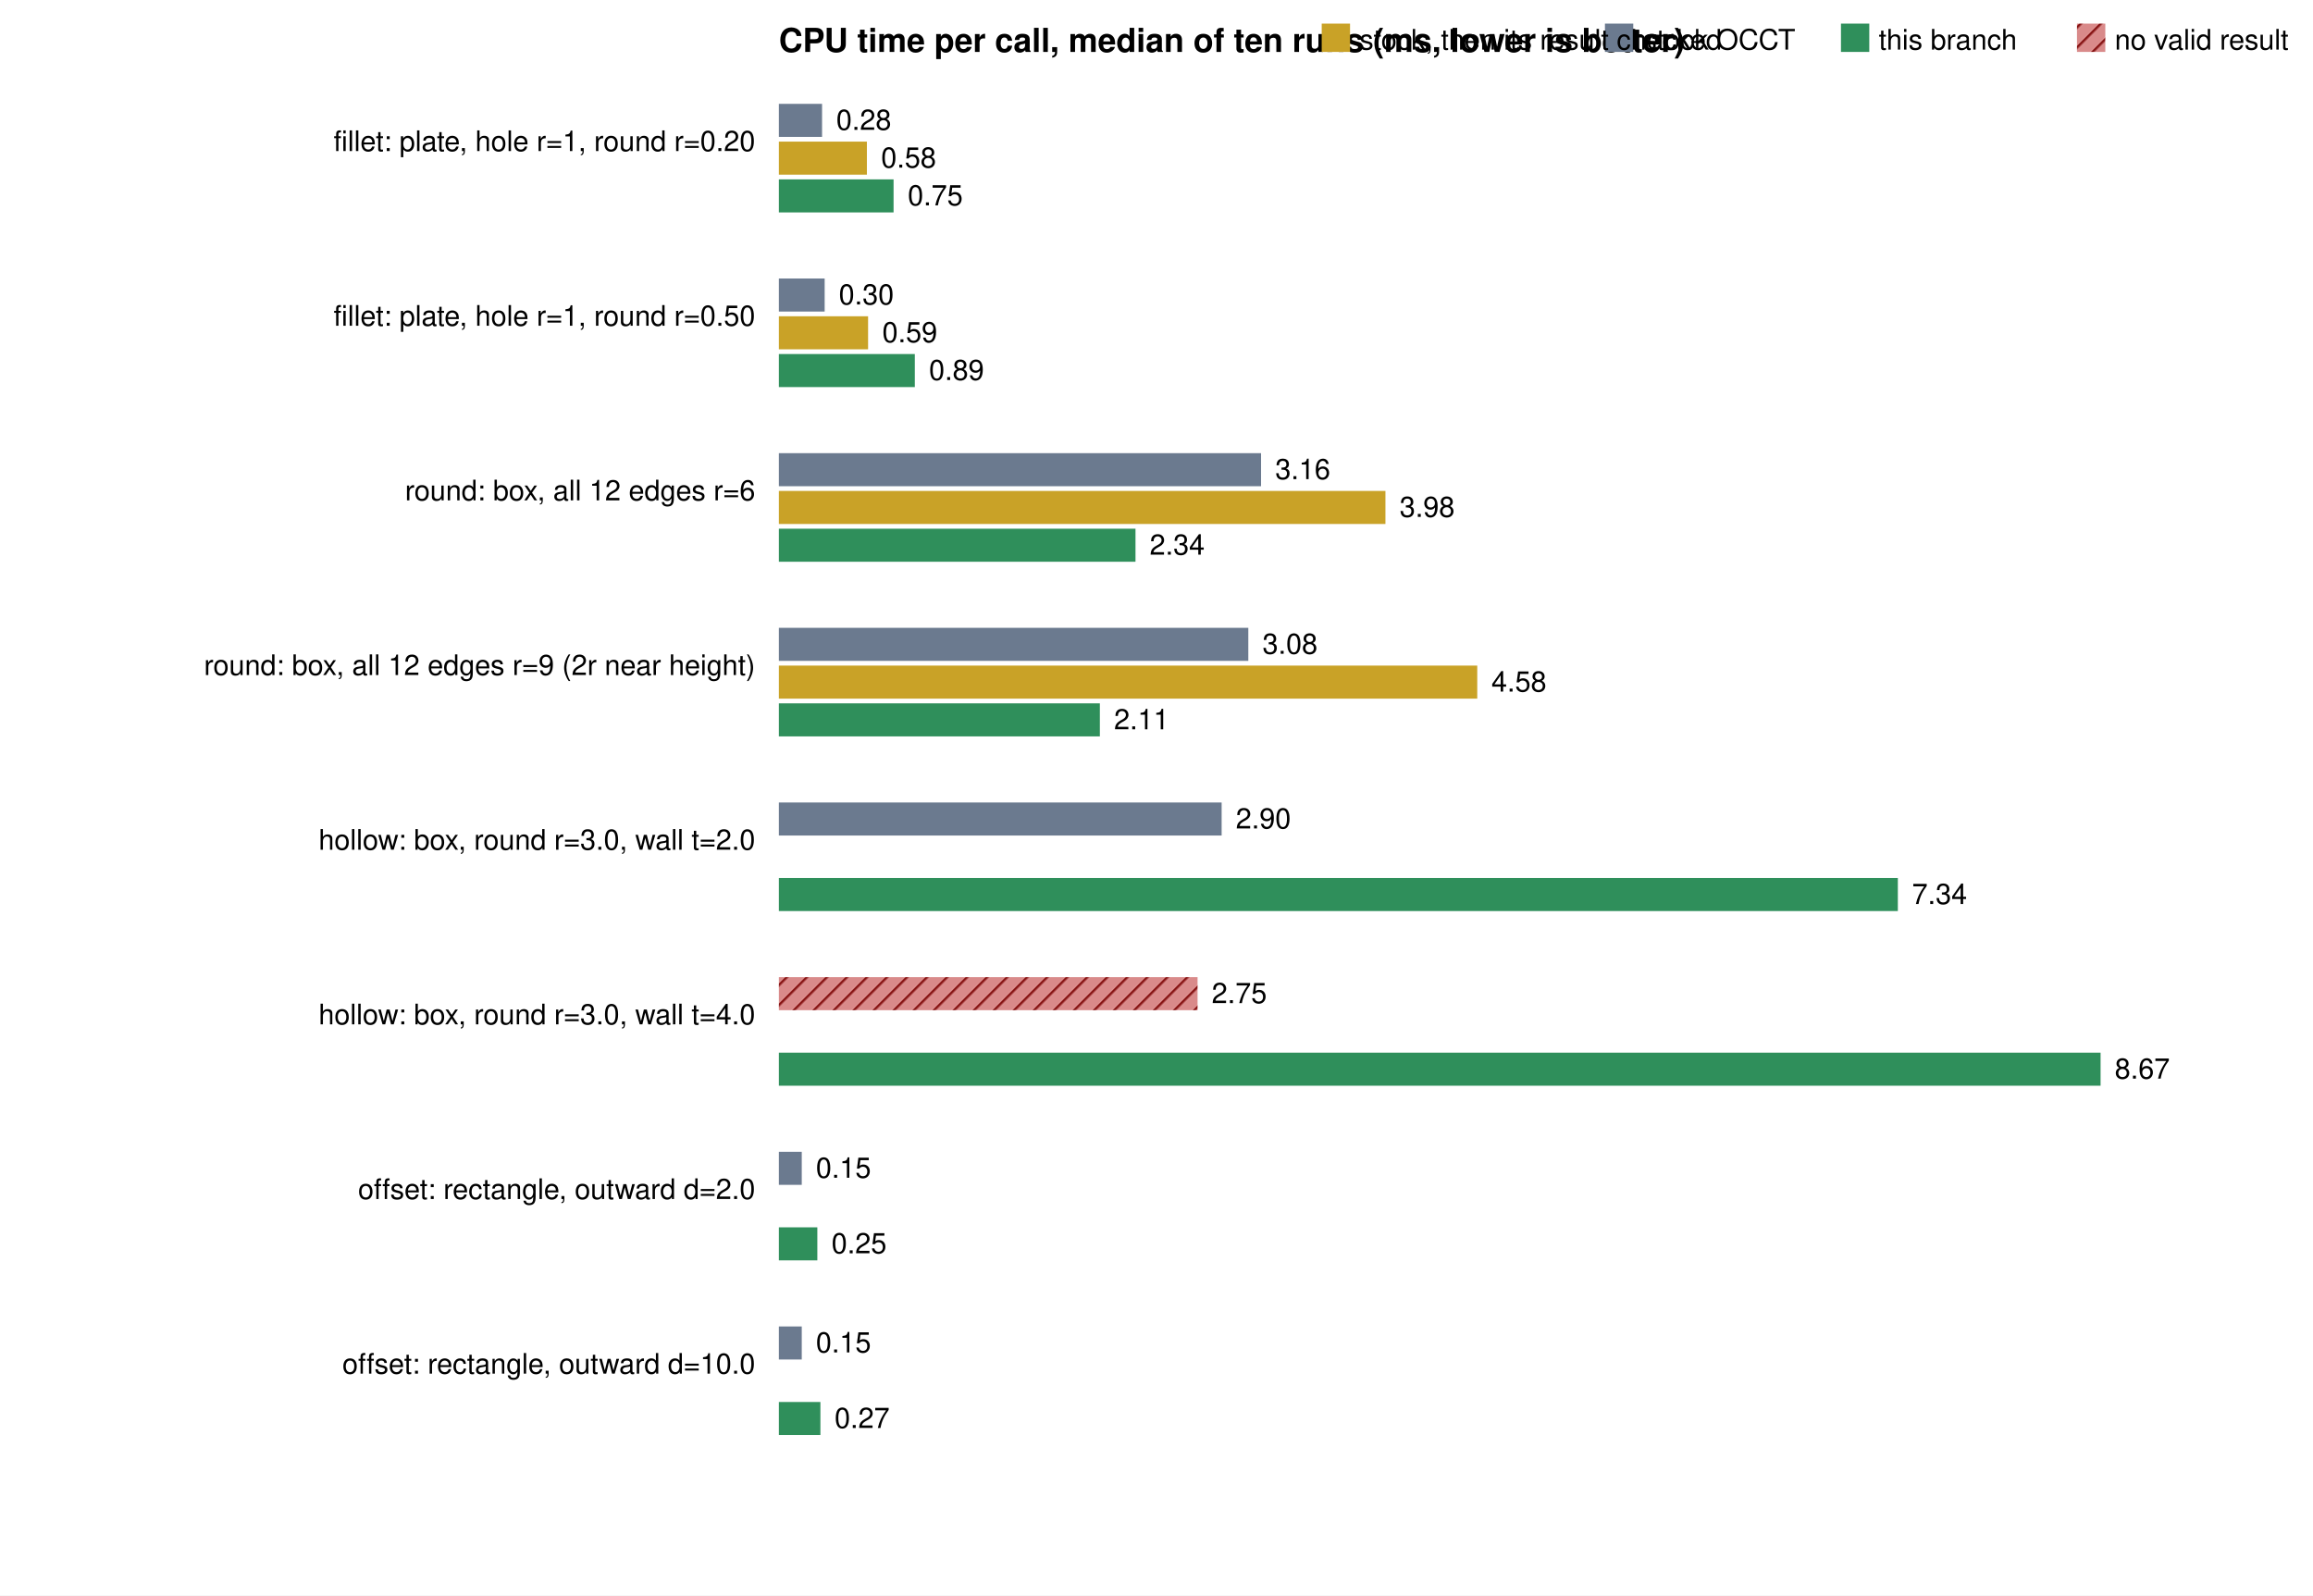
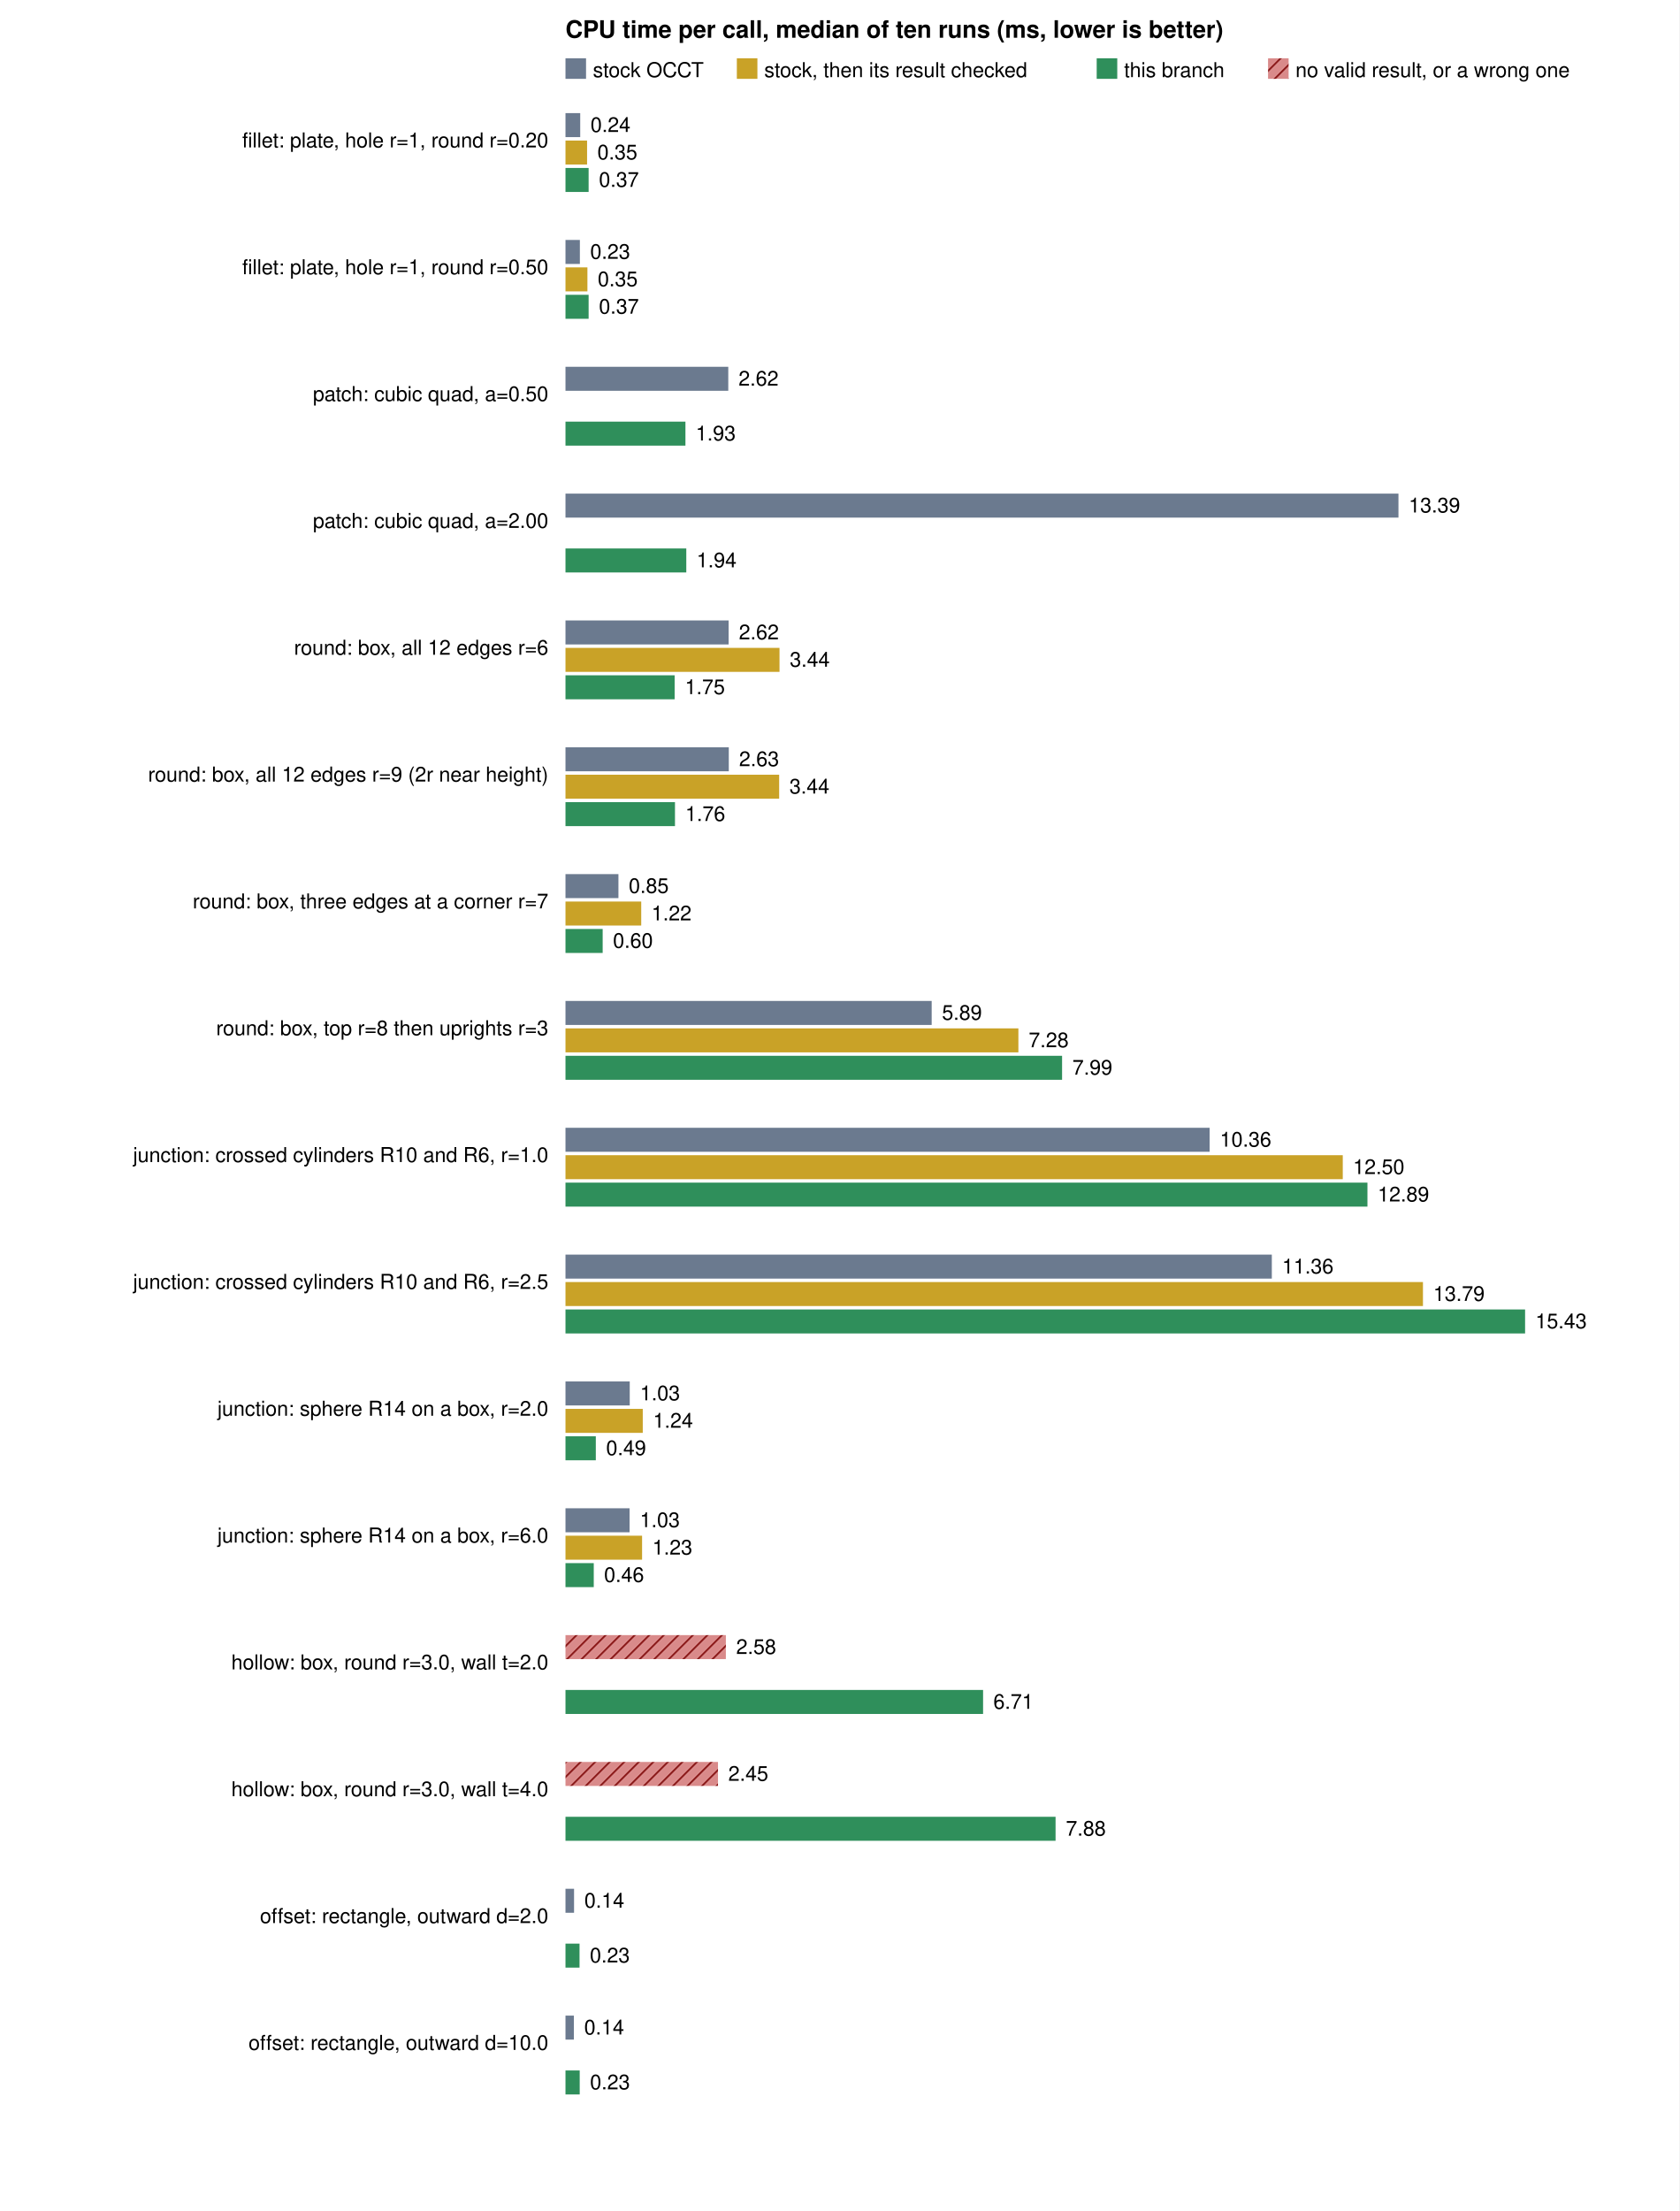
- <svg xmlns="http://www.w3.org/2000/svg" width="980" height="676" viewBox="0 0 980 676" font-family="Helvetica, Arial, sans-serif" font-size="12">
+ <svg xmlns="http://www.w3.org/2000/svg" width="980" height="1290" viewBox="0 0 980 1290" font-family="Helvetica, Arial, sans-serif" font-size="12">
  <defs>
    <pattern id="hatch" width="6" height="6" patternUnits="userSpaceOnUse" patternTransform="rotate(45)">
      <rect width="6" height="6" fill="#d98a8a" />
      <line x1="0" y1="0" x2="0" y2="6" stroke="#8b1a1a" stroke-width="2" />
    </pattern>
  </defs>
-   <rect width="980" height="676" fill="#ffffff" />
+   <rect width="980" height="1290" fill="#ffffff" />
  <text x="330" y="22" font-size="14" font-weight="bold">CPU time per call, median of ten runs (ms, lower is better)</text>
-   <rect x="680" y="10" width="12" height="12" fill="#6b7a8f" />
-   <text x="696" y="21">stock OCCT</text>
-   <rect x="560" y="10" width="12" height="12" fill="#c9a227" />
-   <text x="576" y="21">stock, then its result checked</text>
-   <rect x="780" y="10" width="12" height="12" fill="#2f8f5b" />
-   <text x="796" y="21">this branch</text>
-   <rect x="880" y="10" width="12" height="12" fill="url(#hatch)" />
-   <text x="896" y="21">no valid result</text>
-   <text x="320" y="64" text-anchor="end">fillet: plate, hole r=1, round r=0.20</text>
-   <rect x="330" y="44" width="18.3" height="14" fill="#6b7a8f" />
-   <text x="354.3" y="55">0.28</text>
-   <rect x="330" y="60" width="37.3" height="14" fill="#c9a227" />
-   <text x="373.3" y="71">0.58</text>
-   <rect x="330" y="76" width="48.6" height="14" fill="#2f8f5b" />
-   <text x="384.6" y="87">0.75</text>
-   <text x="320" y="138" text-anchor="end">fillet: plate, hole r=1, round r=0.50</text>
-   <rect x="330" y="118" width="19.4" height="14" fill="#6b7a8f" />
-   <text x="355.4" y="129">0.30</text>
-   <rect x="330" y="134" width="37.8" height="14" fill="#c9a227" />
-   <text x="373.8" y="145">0.59</text>
-   <rect x="330" y="150" width="57.6" height="14" fill="#2f8f5b" />
-   <text x="393.6" y="161">0.89</text>
-   <text x="320" y="212" text-anchor="end">round: box, all 12 edges r=6</text>
-   <rect x="330" y="192" width="204.3" height="14" fill="#6b7a8f" />
-   <text x="540.3" y="203">3.16</text>
-   <rect x="330" y="208" width="257.0" height="14" fill="#c9a227" />
-   <text x="593.0" y="219">3.98</text>
-   <rect x="330" y="224" width="151.1" height="14" fill="#2f8f5b" />
-   <text x="487.1" y="235">2.34</text>
-   <text x="320" y="286" text-anchor="end">round: box, all 12 edges r=9 (2r near height)</text>
-   <rect x="330" y="266" width="198.9" height="14" fill="#6b7a8f" />
-   <text x="534.9" y="277">3.08</text>
-   <rect x="330" y="282" width="295.9" height="14" fill="#c9a227" />
-   <text x="631.9" y="293">4.58</text>
-   <rect x="330" y="298" width="136.0" height="14" fill="#2f8f5b" />
-   <text x="472.0" y="309">2.11</text>
-   <text x="320" y="360" text-anchor="end">hollow: box, round r=3.0, wall t=2.0</text>
-   <rect x="330" y="340" width="187.6" height="14" fill="#6b7a8f" />
-   <text x="523.6" y="351">2.90</text>
-   <rect x="330" y="372" width="474.1" height="14" fill="#2f8f5b" />
-   <text x="810.1" y="383">7.34</text>
-   <text x="320" y="434" text-anchor="end">hollow: box, round r=3.0, wall t=4.0</text>
-   <rect x="330" y="414" width="177.4" height="14" fill="url(#hatch)" />
-   <text x="513.4" y="425">2.75</text>
-   <rect x="330" y="446" width="560.0" height="14" fill="#2f8f5b" />
-   <text x="896.0" y="457">8.67</text>
-   <text x="320" y="508" text-anchor="end">offset: rectangle, outward d=2.0</text>
-   <rect x="330" y="488" width="9.7" height="14" fill="#6b7a8f" />
-   <text x="345.7" y="499">0.15</text>
-   <rect x="330" y="520" width="16.3" height="14" fill="#2f8f5b" />
-   <text x="352.3" y="531">0.25</text>
-   <text x="320" y="582" text-anchor="end">offset: rectangle, outward d=10.0</text>
-   <rect x="330" y="562" width="9.7" height="14" fill="#6b7a8f" />
-   <text x="345.7" y="573">0.15</text>
-   <rect x="330" y="594" width="17.6" height="14" fill="#2f8f5b" />
-   <text x="353.6" y="605">0.27</text>
+   <rect x="330" y="34" width="12" height="12" fill="#6b7a8f" />
+   <text x="346" y="45">stock OCCT</text>
+   <rect x="430" y="34" width="12" height="12" fill="#c9a227" />
+   <text x="446" y="45">stock, then its result checked</text>
+   <rect x="640" y="34" width="12" height="12" fill="#2f8f5b" />
+   <text x="656" y="45">this branch</text>
+   <rect x="740" y="34" width="12" height="12" fill="url(#hatch)" />
+   <text x="756" y="45">no valid result, or a wrong one</text>
+   <text x="320" y="86" text-anchor="end">fillet: plate, hole r=1, round r=0.20</text>
+   <rect x="330" y="66" width="8.6" height="14" fill="#6b7a8f" />
+   <text x="344.6" y="77">0.24</text>
+   <rect x="330" y="82" width="12.6" height="14" fill="#c9a227" />
+   <text x="348.6" y="93">0.35</text>
+   <rect x="330" y="98" width="13.5" height="14" fill="#2f8f5b" />
+   <text x="349.5" y="109">0.37</text>
+   <text x="320" y="160" text-anchor="end">fillet: plate, hole r=1, round r=0.50</text>
+   <rect x="330" y="140" width="8.4" height="14" fill="#6b7a8f" />
+   <text x="344.4" y="151">0.23</text>
+   <rect x="330" y="156" width="12.8" height="14" fill="#c9a227" />
+   <text x="348.8" y="167">0.35</text>
+   <rect x="330" y="172" width="13.5" height="14" fill="#2f8f5b" />
+   <text x="349.5" y="183">0.37</text>
+   <text x="320" y="234" text-anchor="end">patch: cubic quad, a=0.50</text>
+   <rect x="330" y="214" width="95.0" height="14" fill="#6b7a8f" />
+   <text x="431.0" y="225">2.62</text>
+   <rect x="330" y="246" width="70.0" height="14" fill="#2f8f5b" />
+   <text x="406.0" y="257">1.93</text>
+   <text x="320" y="308" text-anchor="end">patch: cubic quad, a=2.00</text>
+   <rect x="330" y="288" width="486.1" height="14" fill="#6b7a8f" />
+   <text x="822.1" y="299">13.39</text>
+   <rect x="330" y="320" width="70.5" height="14" fill="#2f8f5b" />
+   <text x="406.5" y="331">1.94</text>
+   <text x="320" y="382" text-anchor="end">round: box, all 12 edges r=6</text>
+   <rect x="330" y="362" width="95.2" height="14" fill="#6b7a8f" />
+   <text x="431.2" y="373">2.62</text>
+   <rect x="330" y="378" width="124.9" height="14" fill="#c9a227" />
+   <text x="460.9" y="389">3.44</text>
+   <rect x="330" y="394" width="63.7" height="14" fill="#2f8f5b" />
+   <text x="399.7" y="405">1.75</text>
+   <text x="320" y="456" text-anchor="end">round: box, all 12 edges r=9 (2r near height)</text>
+   <rect x="330" y="436" width="95.3" height="14" fill="#6b7a8f" />
+   <text x="431.3" y="447">2.63</text>
+   <rect x="330" y="452" width="124.7" height="14" fill="#c9a227" />
+   <text x="460.7" y="463">3.44</text>
+   <rect x="330" y="468" width="63.9" height="14" fill="#2f8f5b" />
+   <text x="399.9" y="479">1.76</text>
+   <text x="320" y="530" text-anchor="end">round: box, three edges at a corner r=7</text>
+   <rect x="330" y="510" width="30.9" height="14" fill="#6b7a8f" />
+   <text x="366.9" y="521">0.85</text>
+   <rect x="330" y="526" width="44.2" height="14" fill="#c9a227" />
+   <text x="380.2" y="537">1.22</text>
+   <rect x="330" y="542" width="21.7" height="14" fill="#2f8f5b" />
+   <text x="357.7" y="553">0.60</text>
+   <text x="320" y="604" text-anchor="end">round: box, top r=8 then uprights r=3</text>
+   <rect x="330" y="584" width="213.7" height="14" fill="#6b7a8f" />
+   <text x="549.7" y="595">5.89</text>
+   <rect x="330" y="600" width="264.3" height="14" fill="#c9a227" />
+   <text x="600.3" y="611">7.28</text>
+   <rect x="330" y="616" width="289.8" height="14" fill="#2f8f5b" />
+   <text x="625.8" y="627">7.99</text>
+   <text x="320" y="678" text-anchor="end">junction: crossed cylinders R10 and R6, r=1.0</text>
+   <rect x="330" y="658" width="375.9" height="14" fill="#6b7a8f" />
+   <text x="711.9" y="669">10.36</text>
+   <rect x="330" y="674" width="453.6" height="14" fill="#c9a227" />
+   <text x="789.6" y="685">12.50</text>
+   <rect x="330" y="690" width="468.0" height="14" fill="#2f8f5b" />
+   <text x="804.0" y="701">12.89</text>
+   <text x="320" y="752" text-anchor="end">junction: crossed cylinders R10 and R6, r=2.5</text>
+   <rect x="330" y="732" width="412.2" height="14" fill="#6b7a8f" />
+   <text x="748.2" y="743">11.36</text>
+   <rect x="330" y="748" width="500.4" height="14" fill="#c9a227" />
+   <text x="836.4" y="759">13.79</text>
+   <rect x="330" y="764" width="560.0" height="14" fill="#2f8f5b" />
+   <text x="896.0" y="775">15.43</text>
+   <text x="320" y="826" text-anchor="end">junction: sphere R14 on a box, r=2.0</text>
+   <rect x="330" y="806" width="37.5" height="14" fill="#6b7a8f" />
+   <text x="373.5" y="817">1.03</text>
+   <rect x="330" y="822" width="45.1" height="14" fill="#c9a227" />
+   <text x="381.1" y="833">1.24</text>
+   <rect x="330" y="838" width="17.7" height="14" fill="#2f8f5b" />
+   <text x="353.7" y="849">0.49</text>
+   <text x="320" y="900" text-anchor="end">junction: sphere R14 on a box, r=6.0</text>
+   <rect x="330" y="880" width="37.4" height="14" fill="#6b7a8f" />
+   <text x="373.4" y="891">1.03</text>
+   <rect x="330" y="896" width="44.7" height="14" fill="#c9a227" />
+   <text x="380.7" y="907">1.23</text>
+   <rect x="330" y="912" width="16.5" height="14" fill="#2f8f5b" />
+   <text x="352.5" y="923">0.46</text>
+   <text x="320" y="974" text-anchor="end">hollow: box, round r=3.0, wall t=2.0</text>
+   <rect x="330" y="954" width="93.6" height="14" fill="url(#hatch)" />
+   <text x="429.6" y="965">2.58</text>
+   <rect x="330" y="986" width="243.7" height="14" fill="#2f8f5b" />
+   <text x="579.7" y="997">6.71</text>
+   <text x="320" y="1048" text-anchor="end">hollow: box, round r=3.0, wall t=4.0</text>
+   <rect x="330" y="1028" width="89.0" height="14" fill="url(#hatch)" />
+   <text x="425.0" y="1039">2.45</text>
+   <rect x="330" y="1060" width="286.0" height="14" fill="#2f8f5b" />
+   <text x="622.0" y="1071">7.88</text>
+   <text x="320" y="1122" text-anchor="end">offset: rectangle, outward d=2.0</text>
+   <rect x="330" y="1102" width="5.0" height="14" fill="#6b7a8f" />
+   <text x="341.0" y="1113">0.14</text>
+   <rect x="330" y="1134" width="8.2" height="14" fill="#2f8f5b" />
+   <text x="344.2" y="1145">0.23</text>
+   <text x="320" y="1196" text-anchor="end">offset: rectangle, outward d=10.0</text>
+   <rect x="330" y="1176" width="4.9" height="14" fill="#6b7a8f" />
+   <text x="340.9" y="1187">0.14</text>
+   <rect x="330" y="1208" width="8.3" height="14" fill="#2f8f5b" />
+   <text x="344.3" y="1219">0.23</text>
</svg>
